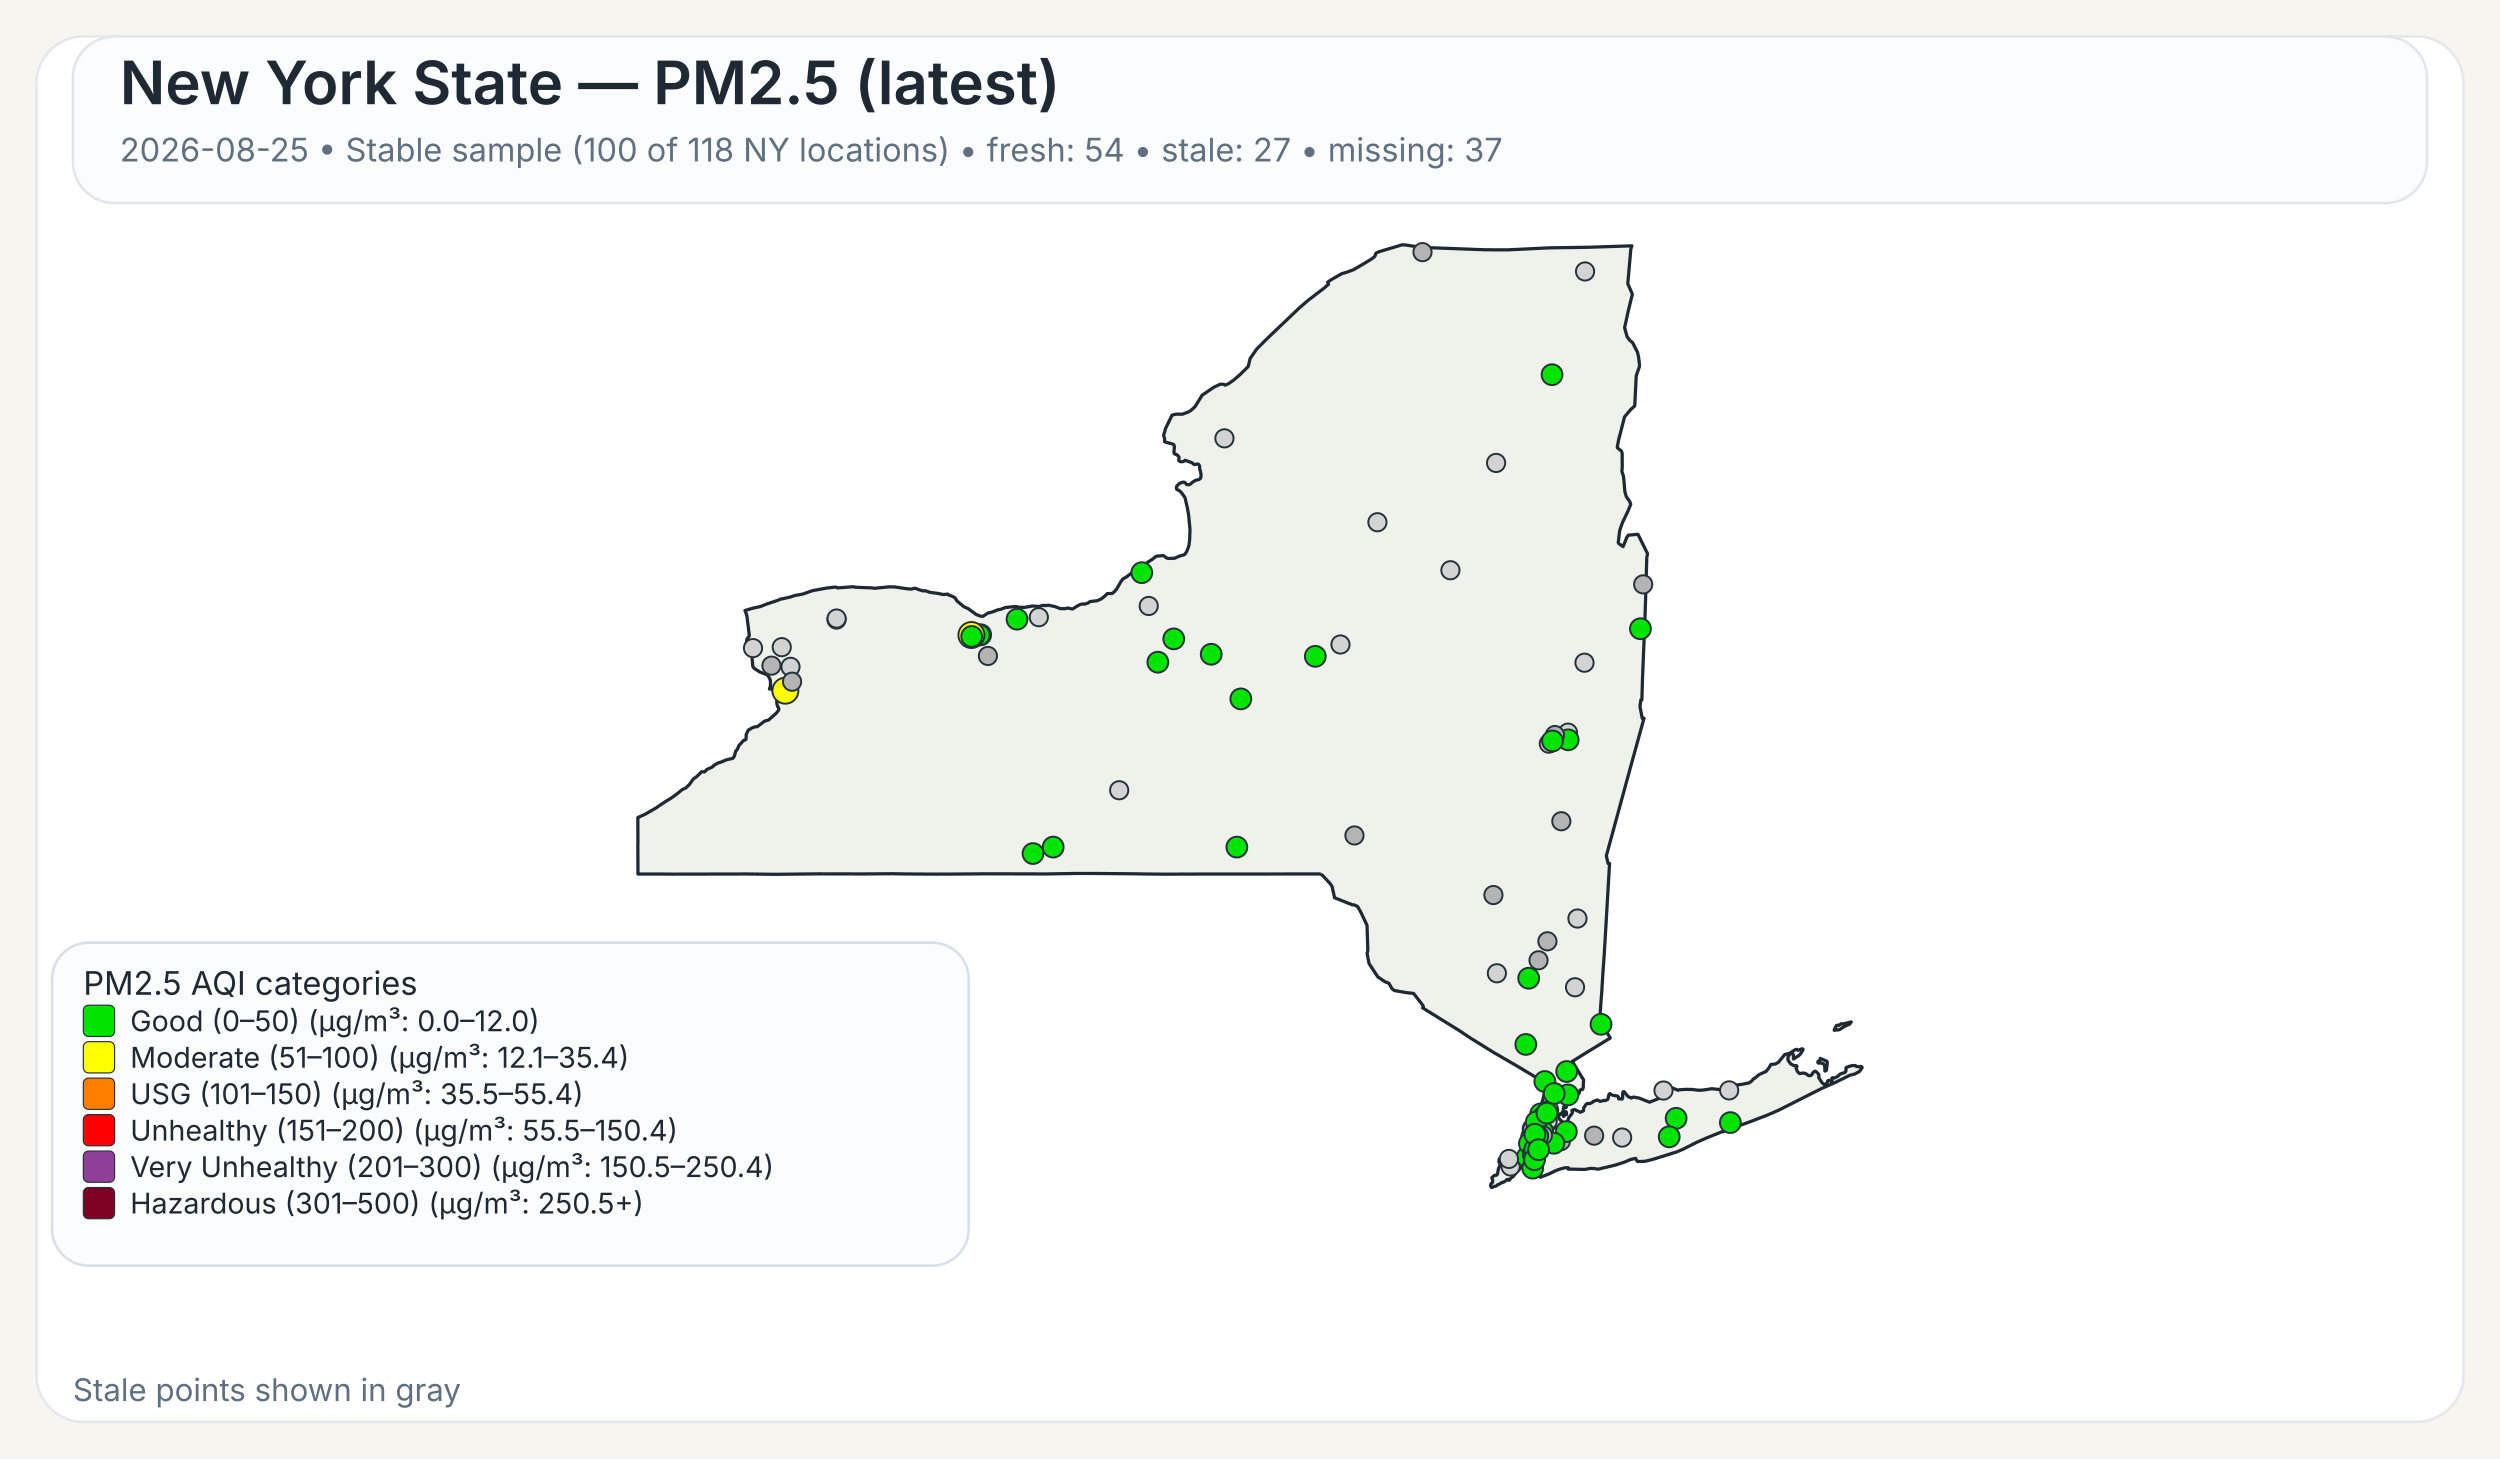
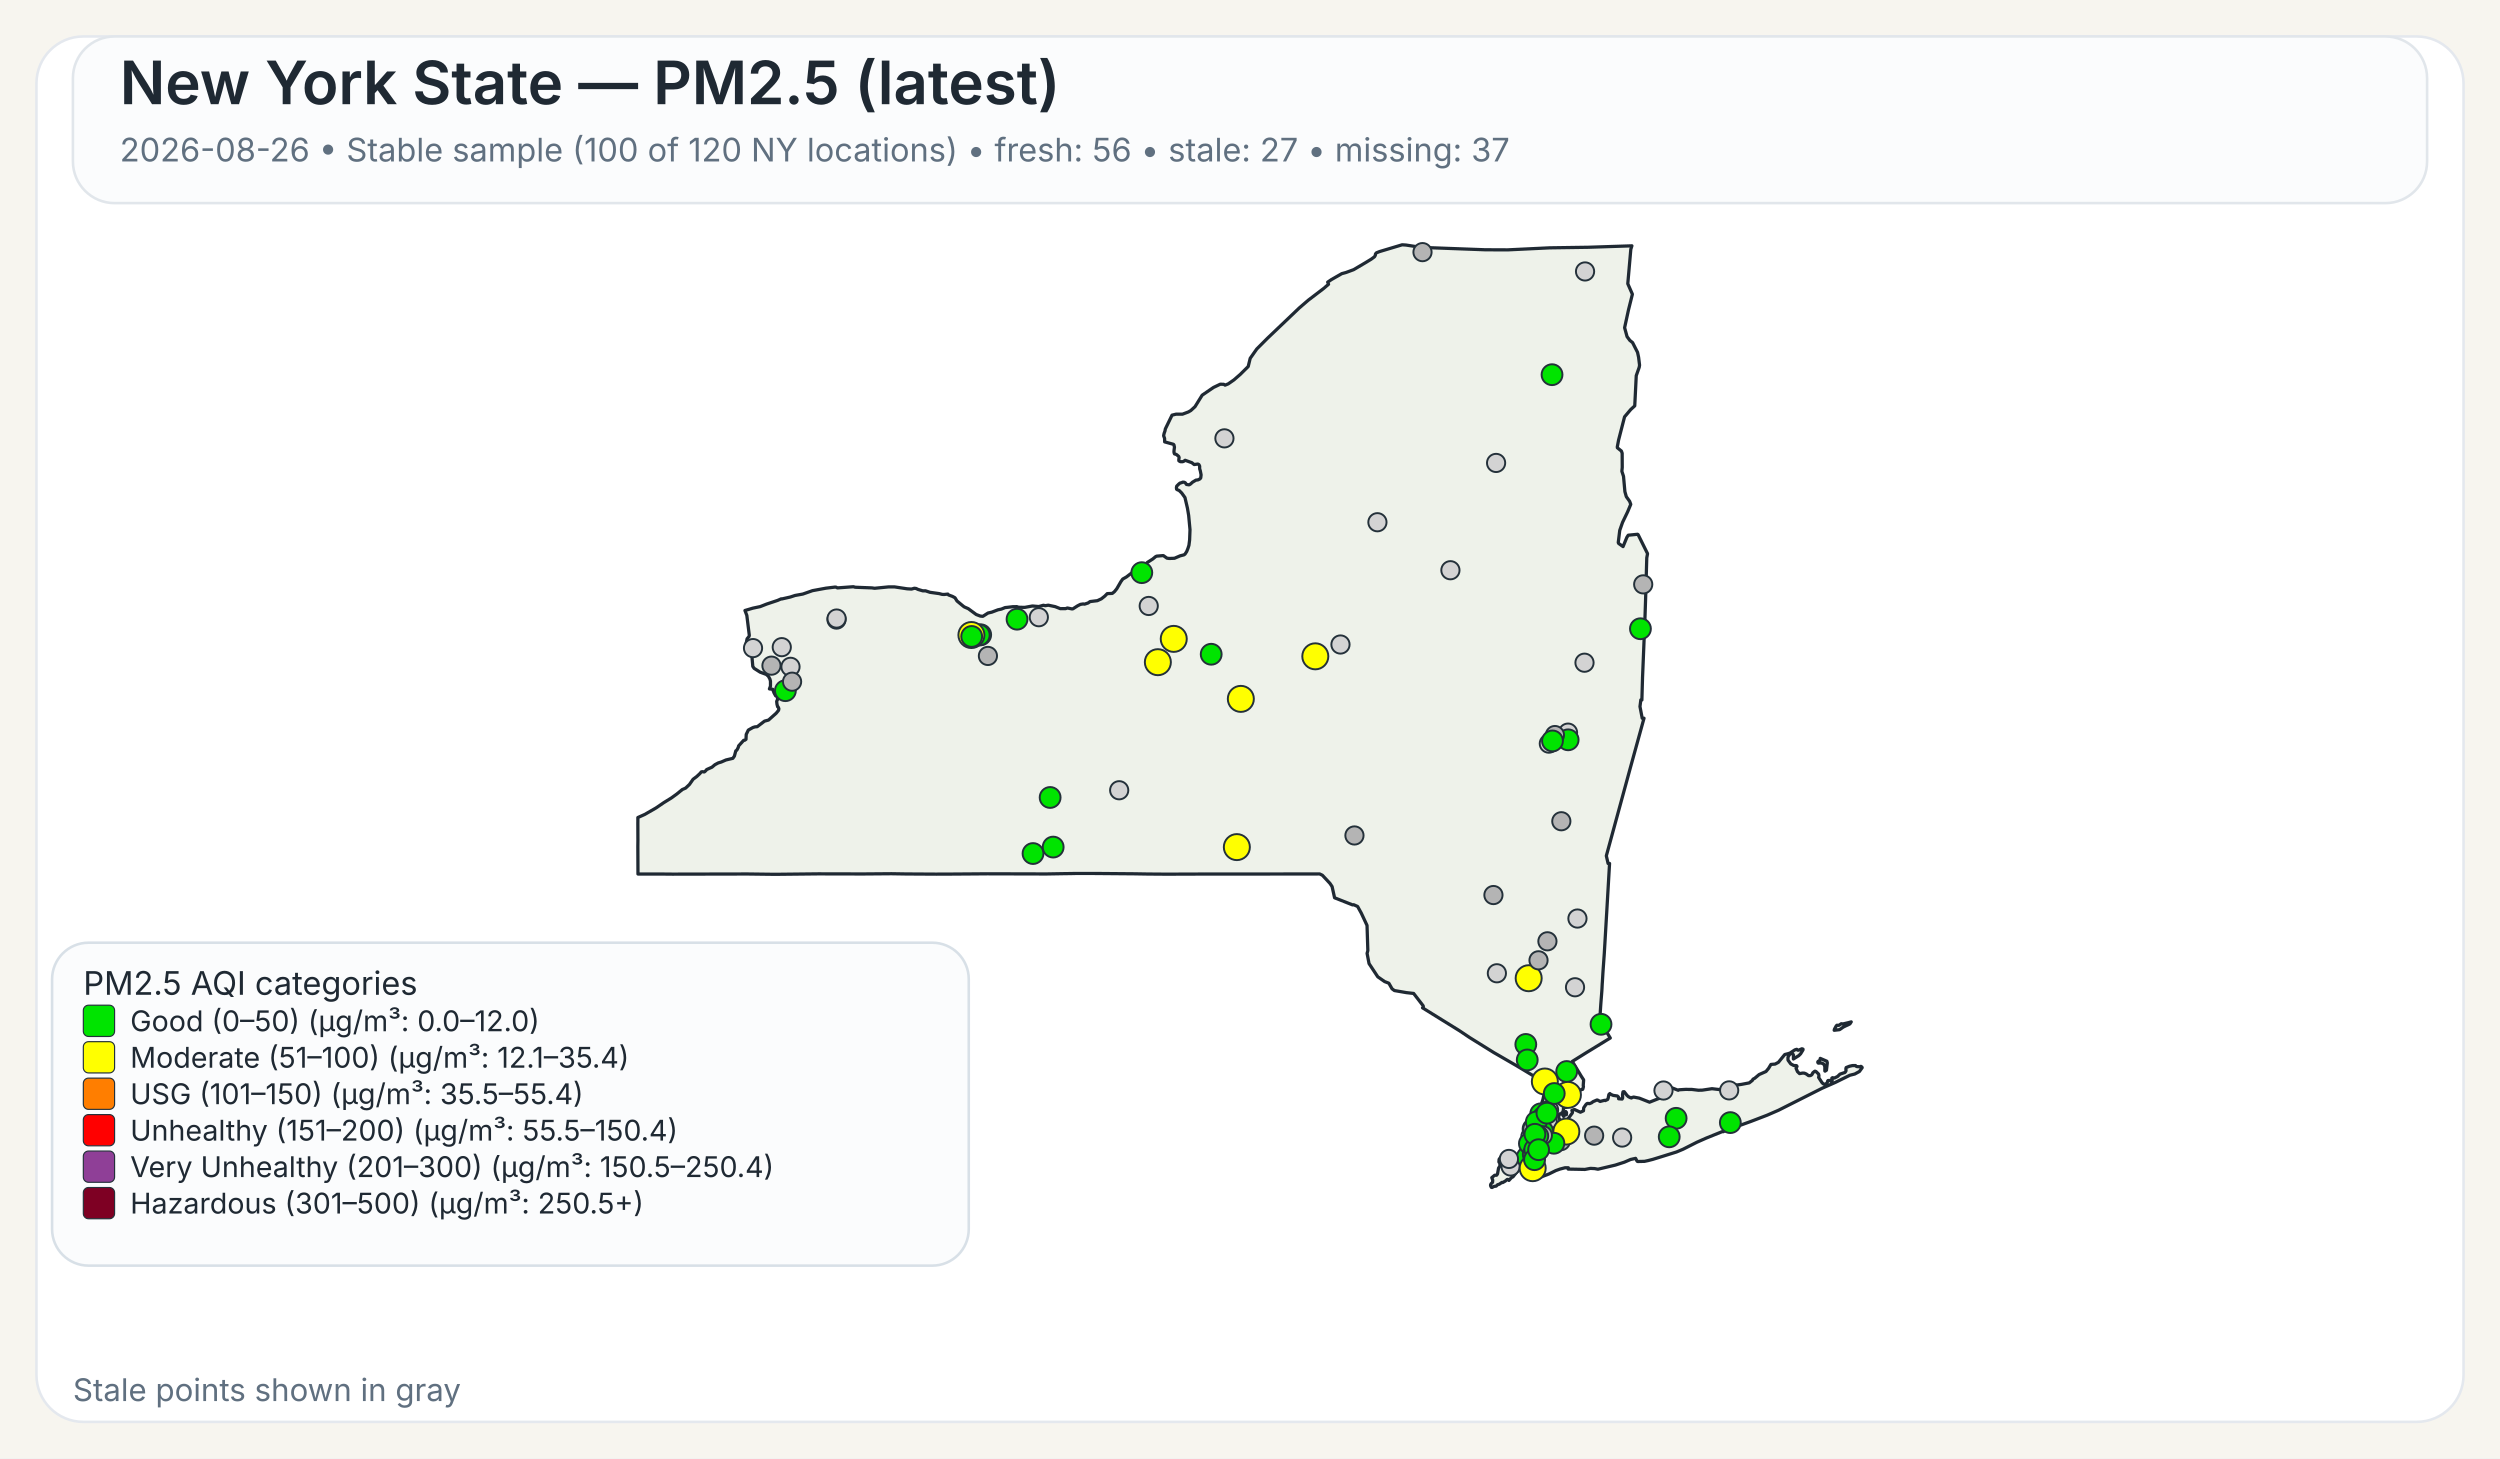
<svg xmlns="http://www.w3.org/2000/svg" width="960" height="560">
  <rect x="0" y="0" width="960" height="560" fill="#F7F5EF" />
  <rect x="14" y="14" width="932" height="532" rx="18" ry="18" fill="#FFFFFF" stroke="#E4E8EE" stroke-width="1" />
  <rect x="28" y="14" width="904" height="64" rx="16" ry="16" fill="#FBFCFD" stroke="#E1E6EB" stroke-width="1" />
  <text x="46" y="40" font-family="Public Sans, Inter, Aptos, Segoe UI, Arial, sans-serif" font-size="23" font-weight="600" fill="#1F2933">New York State — PM2.5 (latest)</text>
-   <text x="46" y="62" font-family="Public Sans, Inter, Aptos, Segoe UI, Arial, sans-serif" font-size="12.5" font-weight="400" fill="#607080">2026-08-25 • Stable sample (100 of 118 NY locations) • fresh: 54 • stale: 27 • missing: 37</text>
+   <text x="46" y="62" font-family="Public Sans, Inter, Aptos, Segoe UI, Arial, sans-serif" font-size="12.5" font-weight="400" fill="#607080">2026-08-26 • Stable sample (100 of 120 NY locations) • fresh: 56 • stale: 27 • missing: 37</text>
  <path d="M601.06,426.90 L601.23,426.83 L601.48,427.07 L601.55,427.32 L601.50,428.06 L601.28,428.08 L601.08,427.81 L601.04,427.27 L601.06,426.90 Z" fill="#EEF2EA" stroke="#1F2933" stroke-width="1.25" stroke-linejoin="round" />
  <path d="M585.16,439.66 L585.21,439.61 L585.24,439.63 L585.33,439.75 L585.00,440.50 L584.94,440.59 L584.83,440.54 L584.77,440.43 L584.80,440.38 L585.16,439.66 Z" fill="#EEF2EA" stroke="#1F2933" stroke-width="1.25" stroke-linejoin="round" />
  <path d="M579.00,452.87 L578.74,452.93 L578.02,453.54 L577.00,454.12 L576.75,454.04 L575.70,454.75 L575.07,454.93 L574.52,455.48 L573.72,455.58 L572.92,456.00 L572.71,455.95 L572.45,455.50 L572.36,455.05 L572.56,454.57 L573.14,454.01 L573.21,453.18 L572.85,452.21 L573.97,451.28 L574.68,451.28 L575.04,450.81 L575.45,448.53 L575.88,447.92 L575.97,447.53 L575.92,446.38 L575.63,446.32 L575.58,446.12 L575.66,445.16 L576.32,444.30 L576.87,444.03 L577.23,444.07 L577.46,444.30 L578.49,444.56 L580.44,444.30 L582.44,443.79 L583.07,443.83 L583.44,444.38 L583.57,445.77 L584.00,446.72 L584.43,447.38 L584.07,448.20 L583.53,448.95 L582.19,450.36 L580.96,451.93 L580.89,451.88 L580.35,452.27 L579.42,453.28 L579.25,452.99 L579.00,452.87 Z" fill="#EEF2EA" stroke="#1F2933" stroke-width="1.25" stroke-linejoin="round" />
  <path d="M698.65,407.28 L698.89,406.98 L698.98,406.42 L701.51,407.51 L701.69,408.12 L701.35,410.97 L700.83,411.31 L700.74,411.25 L700.74,409.57 L700.38,408.71 L700.19,408.52 L699.35,408.18 L698.24,408.24 L698.08,408.08 L698.02,407.81 L698.15,407.57 L698.65,407.28 Z" fill="#EEF2EA" stroke="#1F2933" stroke-width="1.25" stroke-linejoin="round" />
  <path d="M709.87,392.68 L710.87,392.40 L710.37,393.17 L709.71,393.51 L708.74,393.94 L707.77,394.42 L706.83,395.10 L706.37,395.39 L704.33,395.63 L704.44,395.18 L704.77,394.57 L705.12,393.94 L705.39,393.69 L706.11,393.74 L707.05,393.11 L707.70,393.19 L709.32,392.81 L709.87,392.68 Z" fill="#EEF2EA" stroke="#1F2933" stroke-width="1.25" stroke-linejoin="round" />
  <path d="M601.43,424.75 L601.44,424.82 L601.44,424.87 L601.44,424.97 L601.48,425.16 L601.44,425.24 L601.21,425.31 L600.95,425.08 L600.95,424.92 L601.10,424.88 L601.13,424.65 L601.23,424.58 L601.37,424.64 L601.42,424.70 L601.43,424.75 Z" fill="#EEF2EA" stroke="#1F2933" stroke-width="1.25" stroke-linejoin="round" />
  <path d="M623.05,163.10 L621.53,169.00 L621.04,171.61 L621.07,171.95 L622.62,173.20 L622.91,174.06 L622.94,179.46 L622.80,180.98 L623.43,182.92 L623.96,188.79 L624.50,190.70 L624.50,190.71 L625.79,192.51 L626.21,193.67 L625.60,195.12 L625.01,196.54 L623.06,200.59 L622.75,201.47 L621.98,203.67 L621.41,208.34 L621.56,208.68 L623.25,209.89 L624.72,206.33 L625.25,205.52 L628.84,205.16 L629.06,205.34 L632.45,212.18 L632.66,212.61 L632.36,214.21 L632.03,225.74 L632.03,225.80 L632.02,226.34 L632.00,227.05 L631.90,230.25 L631.64,238.09 L631.03,253.00 L630.74,259.97 L630.73,260.06 L630.73,260.23 L630.48,268.80 L630.08,268.74 L629.75,271.32 L630.61,275.80 L631.30,275.80 L628.80,284.88 L626.09,294.70 L622.63,307.38 L616.83,328.64 L617.50,331.57 L618.07,331.57 L617.02,349.62 L617.02,349.66 L616.71,354.88 L616.28,362.25 L616.04,366.27 L615.53,373.42 L615.30,377.22 L615.29,377.28 L615.29,377.35 L615.28,377.44 L615.28,377.49 L615.27,377.53 L615.19,379.03 L615.19,379.14 L615.18,379.18 L615.18,379.35 L615.17,379.49 L615.12,380.31 L615.09,380.73 L615.08,380.89 L614.72,385.46 L614.66,386.30 L614.29,391.98 L618.35,398.60 L616.75,399.56 L616.45,399.75 L610.52,403.39 L609.46,404.03 L609.01,404.31 L603.77,407.58 L605.77,410.89 L606.19,411.58 L606.62,412.29 L607.18,413.23 L608.08,414.62 L608.12,414.70 L607.96,416.83 L608.04,417.28 L607.81,418.17 L607.68,418.35 L607.54,418.27 L606.73,418.62 L606.42,419.73 L606.23,420.03 L605.55,420.48 L604.13,421.08 L603.54,421.65 L602.05,422.64 L600.59,424.82 L600.46,425.17 L600.38,425.37 L600.34,426.13 L600.15,426.98 L600.19,427.32 L600.39,427.51 L600.54,427.87 L600.54,428.09 L600.53,428.27 L600.60,428.55 L600.51,428.65 L600.44,428.71 L600.35,428.62 L600.18,428.29 L600.01,427.93 L600.10,427.54 L599.94,427.19 L599.85,427.21 L599.64,427.48 L599.51,427.81 L599.07,427.70 L598.72,427.92 L598.55,428.85 L598.57,429.17 L598.77,429.63 L599.21,430.17 L599.64,430.41 L600.31,431.59 L600.59,432.07 L600.90,432.04 L601.36,431.60 L601.36,431.60 L602.21,429.98 L602.19,429.51 L603.74,427.42 L603.84,427.11 L603.60,426.42 L603.67,426.33 L604.61,426.05 L606.88,427.09 L607.17,426.96 L608.05,426.54 L608.14,425.40 L608.93,424.24 L609.36,423.80 L609.77,423.70 L610.33,423.82 L611.26,423.43 L611.66,423.07 L613.16,422.42 L613.38,422.39 L614.46,422.95 L616.17,422.51 L616.43,422.62 L617.32,422.20 L617.49,421.82 L617.52,421.77 L617.81,420.28 L618.19,419.93 L618.22,419.96 L618.50,420.18 L618.60,420.26 L618.84,420.36 L619.48,420.63 L619.66,420.66 L619.90,420.69 L620.59,420.79 L621.03,420.85 L621.08,420.86 L621.49,421.26 L621.50,421.39 L621.55,421.93 L622.90,422.03 L623.09,421.64 L623.06,420.27 L623.21,419.33 L623.28,419.23 L623.69,419.22 L624.78,420.64 L625.29,421.11 L626.07,421.51 L626.50,421.62 L626.59,421.46 L627.35,421.28 L629.51,421.69 L629.51,421.69 L633.42,423.24 L638.19,421.34 L638.36,420.84 L638.45,419.18 L638.68,418.35 L640.49,417.89 L642.20,417.80 L644.45,418.67 L644.65,418.48 L647.29,418.32 L649.72,418.35 L652.18,418.65 L653.70,418.61 L657.40,418.06 L660.48,418.42 L661.32,417.62 L664.03,416.80 L665.53,416.46 L666.97,416.64 L668.73,416.40 L671.71,415.83 L672.90,414.88 L673.16,414.40 L673.82,414.05 L675.50,412.63 L678.13,411.46 L679.12,410.27 L680.04,408.74 L681.66,408.60 L682.91,407.93 L685.34,404.94 L686.69,404.59 L687.35,404.38 L689.21,403.16 L689.94,402.93 L690.28,403.23 L690.57,403.30 L691.93,402.73 L692.35,402.87 L692.38,403.11 L691.44,404.66 L690.75,405.35 L688.66,406.65 L688.68,405.06 L688.30,404.60 L687.92,404.54 L687.60,404.66 L687.09,405.06 L686.58,406.01 L686.59,407.08 L687.65,408.54 L688.81,409.15 L689.85,409.20 L690.06,409.50 L689.68,410.21 L690.24,411.51 L691.03,412.27 L692.17,412.06 L692.88,412.09 L693.59,412.39 L694.51,413.06 L695.19,413.03 L695.62,412.79 L695.84,412.56 L696.12,411.95 L696.83,411.38 L696.98,411.33 L697.37,411.49 L698.35,412.46 L698.48,413.14 L698.35,413.73 L699.60,415.66 L700.04,416.12 L700.44,416.32 L700.84,416.33 L701.58,415.93 L701.76,415.37 L701.81,415.13 L701.99,414.91 L702.86,414.89 L703.07,415.26 L703.12,415.25 L703.24,415.22 L703.45,415.13 L703.57,414.86 L703.45,414.38 L703.43,414.00 L703.70,413.83 L704.39,413.98 L705.62,413.37 L706.56,412.46 L708.48,411.82 L708.83,411.29 L708.88,410.85 L708.80,410.51 L708.92,409.94 L710.19,409.44 L711.31,409.19 L712.51,409.17 L712.73,409.44 L713.09,409.58 L714.27,409.63 L714.58,409.48 L714.99,409.75 L715.07,409.99 L714.02,411.45 L712.24,412.42 L710.34,412.90 L704.77,415.65 L699.71,417.88 L682.98,426.32 L678.57,428.24 L672.42,430.60 L662.20,434.30 L661.73,434.58 L661.49,434.51 L660.84,434.74 L655.19,437.03 L651.62,438.61 L646.31,441.30 L643.78,442.36 L638.41,444.04 L634.66,445.20 L632.83,445.67 L631.47,445.96 L631.32,445.96 L628.83,446.02 L628.63,445.87 L628.07,444.81 L626.15,445.24 L623.74,446.28 L621.85,446.89 L620.27,447.40 L613.61,448.98 L612.34,448.74 L610.73,448.66 L608.60,449.06 L605.36,448.99 L602.17,448.93 L602.19,448.77 L602.25,448.43 L600.97,448.42 L599.39,448.83 L599.07,448.91 L597.43,449.50 L594.79,450.81 L591.48,452.07 L591.48,451.26 L591.59,450.86 L591.41,450.49 L591.24,450.39 L590.88,450.18 L590.56,449.81 L590.00,449.87 L588.10,450.05 L587.46,450.03 L587.05,449.85 L586.87,449.72 L586.81,449.43 L587.15,448.99 L587.21,448.90 L587.49,448.42 L587.39,448.02 L586.94,447.62 L585.63,447.32 L585.23,446.64 L585.06,445.69 L585.31,444.71 L585.45,444.41 L585.68,443.96 L586.50,442.95 L586.37,441.37 L586.22,441.17 L586.16,441.08 L586.11,440.71 L586.29,440.19 L586.49,440.03 L586.59,439.53 L586.42,439.11 L586.13,438.91 L586.77,435.14 L587.04,434.58 L587.53,433.54 L588.00,432.56 L588.37,431.79 L590.66,426.98 L591.27,425.68 L591.55,425.09 L591.55,425.09 L591.90,424.00 L592.36,422.57 L592.47,422.24 L593.89,415.87 L593.37,415.86 L592.83,415.54 L585.14,410.91 L585.14,410.91 L582.09,409.08 L581.83,408.93 L574.90,404.92 L573.64,404.20 L565.84,399.35 L564.27,398.37 L560.37,395.76 L546.26,387.01 L546.57,386.68 L546.49,386.22 L542.83,381.48 L542.63,381.46 L540.06,381.17 L535.45,380.37 L534.54,379.69 L533.32,377.55 L531.70,376.93 L529.06,375.09 L525.71,370.01 L525.14,367.03 L524.96,366.10 L525.25,365.02 L524.94,355.37 L522.72,350.61 L521.32,348.08 L519.78,347.40 L519.41,347.49 L512.48,344.75 L511.52,340.44 L510.72,339.24 L507.79,336.09 L506.74,335.59 L502.43,335.60 L502.18,335.60 L499.75,335.60 L499.39,335.61 L499.35,335.61 L469.83,335.63 L469.66,335.63 L462.36,335.64 L461.30,335.63 L460.85,335.63 L460.00,335.64 L448.21,335.68 L447.85,335.68 L441.17,335.63 L440.91,335.63 L435.49,335.54 L435.46,335.54 L420.14,335.41 L418.99,335.41 L413.90,335.41 L413.83,335.41 L413.52,335.41 L412.93,335.41 L412.60,335.42 L411.23,335.45 L411.22,335.45 L408.74,335.48 L408.73,335.48 L401.77,335.60 L379.14,335.54 L372.91,335.59 L364.59,335.65 L360.26,335.66 L359.71,335.67 L347.88,335.60 L347.87,335.60 L342.30,335.51 L337.43,335.55 L331.40,335.60 L314.24,335.56 L297.70,335.74 L295.08,335.71 L287.13,335.61 L286.61,335.61 L258.23,335.67 L257.47,335.66 L253.93,335.63 L253.07,335.62 L253.07,335.63 L244.98,335.62 L244.93,325.04 L244.95,323.48 L244.96,322.52 L244.95,321.67 L244.95,321.16 L244.95,320.84 L244.93,316.08 L244.94,315.42 L244.94,313.93 L247.57,312.75 L251.88,310.27 L254.93,308.19 L257.77,306.44 L259.87,304.92 L262.02,303.17 L263.28,302.62 L264.74,301.24 L266.14,299.24 L267.54,298.19 L268.72,297.09 L269.32,296.39 L269.90,296.33 L270.33,296.44 L270.54,296.38 L271.04,295.92 L271.36,295.51 L273.40,294.60 L274.52,293.65 L275.81,292.96 L276.98,292.61 L278.76,291.83 L281.41,291.20 L282.01,290.34 L282.12,289.92 L282.55,288.31 L282.75,288.22 L283.00,287.95 L283.49,287.01 L283.63,286.42 L285.57,284.28 L285.90,284.29 L286.46,283.91 L286.55,282.02 L287.35,280.35 L289.13,279.36 L289.89,279.12 L290.78,279.05 L293.57,276.92 L295.12,276.50 L298.07,273.86 L298.97,272.76 L299.09,272.13 L298.79,271.45 L298.62,271.42 L298.36,270.43 L298.24,269.33 L298.55,268.66 L298.61,268.16 L298.25,267.28 L297.85,267.20 L297.24,266.09 L296.70,264.68 L295.46,264.54 L295.86,263.47 L295.86,261.59 L295.66,260.80 L295.08,259.71 L294.94,259.59 L294.28,258.99 L291.89,258.11 L289.57,256.64 L289.07,255.88 L288.57,250.10 L288.55,249.89 L286.78,249.43 L286.31,248.17 L286.88,245.30 L287.63,244.40 L287.73,243.95 L286.78,236.32 L286.06,234.43 L289.07,233.54 L291.93,232.93 L294.37,231.97 L298.62,230.55 L299.99,229.95 L300.12,230.02 L303.47,229.26 L305.29,228.66 L308.28,228.12 L312.00,226.81 L317.17,225.86 L320.65,225.44 L321.03,225.47 L321.59,225.76 L322.04,225.72 L327.70,225.30 L328.39,225.50 L334.82,225.75 L335.83,225.90 L341.09,225.38 L343.51,225.37 L348.32,226.10 L349.98,226.20 L350.03,226.20 L351.12,225.89 L351.79,225.98 L352.52,226.34 L354.31,226.87 L355.38,226.87 L357.13,227.45 L360.63,227.94 L361.77,228.24 L362.50,228.28 L363.98,228.13 L364.17,228.44 L365.74,229.01 L366.72,229.54 L367.48,230.77 L369.92,232.79 L370.31,233.07 L371.82,233.73 L373.38,234.88 L374.86,235.97 L376.42,236.57 L377.42,236.67 L379.40,235.40 L380.84,235.07 L383.21,234.17 L384.54,233.89 L385.93,233.32 L386.27,233.28 L386.83,233.22 L388.90,232.98 L390.48,232.95 L391.11,233.18 L393.48,233.24 L396.46,232.70 L398.89,232.91 L400.66,232.42 L401.43,232.58 L402.53,232.39 L405.18,232.95 L407.17,233.73 L409.20,233.71 L409.87,233.47 L411.66,233.83 L412.03,233.77 L413.80,232.63 L414.88,232.08 L415.91,231.92 L416.48,231.99 L417.81,231.55 L418.60,231.00 L421.39,230.66 L422.92,229.95 L424.23,228.91 L425.18,227.95 L425.69,227.93 L427.12,227.87 L427.93,227.21 L428.83,226.10 L430.44,223.32 L431.14,222.35 L431.96,221.89 L432.55,221.55 L435.18,219.53 L437.03,218.59 L437.61,217.92 L437.98,217.72 L438.51,217.88 L439.70,217.38 L440.56,215.99 L442.64,214.67 L443.82,213.70 L444.23,213.55 L446.72,213.34 L448.11,214.33 L448.97,214.45 L450.99,214.38 L453.20,213.43 L454.63,213.07 L455.05,212.77 L455.69,211.79 L456.17,210.59 L456.55,209.40 L456.81,207.36 L456.96,203.41 L456.73,200.97 L456.44,197.89 L455.97,195.10 L455.02,191.05 L453.78,189.32 L452.78,188.33 L452.13,188.08 L451.81,187.86 L451.74,187.30 L451.84,186.69 L452.22,186.31 L452.64,185.89 L453.10,185.51 L453.80,185.32 L454.18,185.14 L454.70,185.18 L455.13,185.37 L455.61,186.03 L456.63,186.18 L457.19,185.84 L457.91,185.17 L459.24,184.37 L460.00,184.28 L460.73,183.93 L461.08,183.54 L461.22,182.35 L460.90,180.72 L460.70,180.14 L460.66,179.72 L460.67,178.99 L460.38,178.40 L459.97,178.19 L458.56,178.39 L457.66,177.67 L455.09,176.75 L454.57,177.13 L454.12,177.30 L453.65,177.30 L453.29,177.28 L452.94,177.12 L452.67,176.90 L452.67,176.38 L452.79,175.72 L452.62,175.27 L451.89,174.63 L451.54,174.45 L451.01,174.30 L450.87,173.94 L450.80,173.54 L450.84,172.88 L450.99,171.72 L450.78,170.78 L450.56,170.60 L447.23,169.68 L447.20,168.34 L446.83,167.32 L447.02,166.42 L447.35,165.48 L447.50,164.69 L450.06,159.42 L451.61,159.04 L454.05,159.05 L456.36,158.18 L457.28,157.64 L458.88,156.17 L461.63,151.75 L465.96,148.79 L468.59,147.53 L469.94,147.58 L470.43,147.90 L471.65,147.40 L473.83,145.88 L476.29,143.74 L476.97,143.06 L479.31,140.74 L480.08,137.59 L482.60,134.01 L486.70,129.90 L498.91,118.26 L502.36,115.29 L508.27,110.78 L510.16,109.15 L509.83,108.34 L511.28,107.35 L515.25,105.08 L516.86,104.64 L519.80,103.55 L524.26,100.92 L526.51,99.55 L527.81,98.60 L528.14,98.00 L528.16,97.54 L528.55,97.08 L529.76,96.60 L538.43,94.00 L539.92,94.10 L544.47,94.80 L545.84,95.00 L570.26,95.91 L578.85,95.95 L585.96,95.61 L595.04,95.17 L609.91,94.95 L626.65,94.40 L626.23,95.73 L625.68,102.02 L625.07,108.95 L626.84,112.98 L625.33,119.03 L623.85,125.84 L624.79,129.27 L625.53,130.26 L625.83,130.68 L626.91,131.56 L626.91,131.56 L628.81,135.29 L629.22,137.19 L629.59,140.21 L629.45,141.06 L628.32,144.25 L627.83,154.15 L627.74,155.85 L626.19,157.27 L623.83,160.07 L623.05,163.10 Z" fill="#EEF2EA" stroke="#1F2933" stroke-width="1.25" stroke-linejoin="round" />
  <circle cx="574.80" cy="373.74" r="3.50" fill="lightgray" stroke="#24313A" stroke-width="0.75" />
  <circle cx="296.24" cy="255.61" r="3.50" fill="rgb(180,180,180)" stroke="#24313A" stroke-width="0.75" />
  <circle cx="585.91" cy="401.06" r="4.00" fill="#00E400" stroke="#24313A" stroke-width="0.75" />
  <circle cx="590.67" cy="430.08" r="3.50" fill="lightgray" stroke="#24313A" stroke-width="0.75" />
-   <circle cx="587.01" cy="375.64" r="4.00" fill="#00E400" stroke="#24313A" stroke-width="0.75" />
+   <circle cx="587.01" cy="375.64" r="5.00" fill="#FFFF00" stroke="#24313A" stroke-width="0.75" />
  <circle cx="580.07" cy="447.93" r="3.50" fill="lightgray" stroke="#24313A" stroke-width="0.75" />
  <circle cx="528.93" cy="200.54" r="3.50" fill="lightgray" stroke="#24313A" stroke-width="0.75" />
  <circle cx="622.90" cy="436.82" r="3.50" fill="lightgray" stroke="#24313A" stroke-width="0.75" />
  <circle cx="321.22" cy="237.92" r="3.50" fill="lightgray" stroke="#24313A" stroke-width="0.75" />
  <circle cx="556.96" cy="218.97" r="3.50" fill="lightgray" stroke="#24313A" stroke-width="0.75" />
  <circle cx="574.50" cy="177.77" r="3.50" fill="lightgray" stroke="#24313A" stroke-width="0.75" />
  <circle cx="429.77" cy="303.46" r="3.50" fill="lightgray" stroke="#24313A" stroke-width="0.75" />
  <circle cx="514.74" cy="247.49" r="3.50" fill="lightgray" stroke="#24313A" stroke-width="0.75" />
  <circle cx="470.18" cy="168.33" r="3.50" fill="lightgray" stroke="#24313A" stroke-width="0.75" />
  <circle cx="376.59" cy="243.75" r="4.00" fill="#00E400" stroke="#24313A" stroke-width="0.75" />
  <circle cx="591.63" cy="427.72" r="4.00" fill="#00E400" stroke="#24313A" stroke-width="0.75" />
  <circle cx="593.40" cy="430.37" r="4.00" fill="#00E400" stroke="#24313A" stroke-width="0.75" />
  <circle cx="593.93" cy="437.51" r="4.00" fill="#00E400" stroke="#24313A" stroke-width="0.75" />
  <circle cx="602.12" cy="281.33" r="3.50" fill="lightgray" stroke="#24313A" stroke-width="0.75" />
  <circle cx="398.91" cy="237.01" r="3.50" fill="lightgray" stroke="#24313A" stroke-width="0.75" />
  <circle cx="598.03" cy="436.67" r="4.00" fill="#00E400" stroke="#24313A" stroke-width="0.75" />
  <circle cx="595.98" cy="143.88" r="4.00" fill="#00E400" stroke="#24313A" stroke-width="0.75" />
  <circle cx="601.61" cy="411.46" r="4.00" fill="#00E400" stroke="#24313A" stroke-width="0.75" />
  <circle cx="608.45" cy="254.48" r="3.50" fill="lightgray" stroke="#24313A" stroke-width="0.75" />
  <circle cx="604.81" cy="379.11" r="3.50" fill="lightgray" stroke="#24313A" stroke-width="0.75" />
  <circle cx="588.51" cy="437.27" r="3.50" fill="rgb(180,180,180)" stroke="#24313A" stroke-width="0.75" />
  <circle cx="465.10" cy="251.23" r="4.00" fill="#00E400" stroke="#24313A" stroke-width="0.75" />
  <circle cx="396.68" cy="327.76" r="4.00" fill="#00E400" stroke="#24313A" stroke-width="0.75" />
  <circle cx="643.63" cy="429.43" r="4.00" fill="#00E400" stroke="#24313A" stroke-width="0.75" />
  <circle cx="586.47" cy="444.33" r="4.00" fill="#00E400" stroke="#24313A" stroke-width="0.75" />
  <circle cx="303.55" cy="256.06" r="3.50" fill="lightgray" stroke="#24313A" stroke-width="0.75" />
  <circle cx="602.17" cy="284.09" r="4.00" fill="#00E400" stroke="#24313A" stroke-width="0.75" />
-   <circle cx="301.59" cy="265.22" r="5.00" fill="#FFFF00" stroke="#24313A" stroke-width="0.75" />
+   <circle cx="301.59" cy="265.22" r="4.00" fill="#00E400" stroke="#24313A" stroke-width="0.75" />
  <circle cx="321.26" cy="237.52" r="3.50" fill="lightgray" stroke="#24313A" stroke-width="0.75" />
  <circle cx="612.15" cy="436.09" r="3.50" fill="rgb(180,180,180)" stroke="#24313A" stroke-width="0.75" />
  <circle cx="587.88" cy="438.53" r="3.50" fill="rgb(180,180,180)" stroke="#24313A" stroke-width="0.75" />
  <circle cx="591.83" cy="440.12" r="3.50" fill="lightgray" stroke="#24313A" stroke-width="0.75" />
  <circle cx="594.32" cy="430.48" r="3.50" fill="lightgray" stroke="#24313A" stroke-width="0.75" />
  <circle cx="594.83" cy="426.21" r="3.50" fill="lightgray" stroke="#24313A" stroke-width="0.75" />
  <circle cx="605.74" cy="352.72" r="3.50" fill="lightgray" stroke="#24313A" stroke-width="0.75" />
  <circle cx="664.00" cy="418.71" r="3.50" fill="lightgray" stroke="#24313A" stroke-width="0.75" />
  <circle cx="546.24" cy="96.82" r="3.50" fill="rgb(180,180,180)" stroke="#24313A" stroke-width="0.75" />
  <circle cx="638.78" cy="418.76" r="3.50" fill="lightgray" stroke="#24313A" stroke-width="0.75" />
  <circle cx="304.16" cy="261.77" r="3.50" fill="rgb(180,180,180)" stroke="#24313A" stroke-width="0.75" />
  <circle cx="441.11" cy="232.69" r="3.50" fill="lightgray" stroke="#24313A" stroke-width="0.75" />
  <circle cx="598.43" cy="436.52" r="4.00" fill="#00E400" stroke="#24313A" stroke-width="0.75" />
  <circle cx="376.03" cy="243.84" r="4.00" fill="#00E400" stroke="#24313A" stroke-width="0.75" />
  <circle cx="592.26" cy="428.72" r="3.50" fill="rgb(180,180,180)" stroke="#24313A" stroke-width="0.75" />
  <circle cx="579.43" cy="445.03" r="3.50" fill="lightgray" stroke="#24313A" stroke-width="0.75" />
-   <circle cx="602.08" cy="420.44" r="4.00" fill="#00E400" stroke="#24313A" stroke-width="0.75" />
+   <circle cx="602.08" cy="420.44" r="5.00" fill="#FFFF00" stroke="#24313A" stroke-width="0.75" />
  <circle cx="590.18" cy="441.64" r="3.50" fill="rgb(180,180,180)" stroke="#24313A" stroke-width="0.75" />
  <circle cx="520.11" cy="320.82" r="3.50" fill="rgb(180,180,180)" stroke="#24313A" stroke-width="0.75" />
  <circle cx="601.48" cy="434.51" r="3.50" fill="rgb(180,180,180)" stroke="#24313A" stroke-width="0.75" />
  <circle cx="598.28" cy="436.62" r="3.50" fill="rgb(180,180,180)" stroke="#24313A" stroke-width="0.75" />
  <circle cx="601.48" cy="434.52" r="3.50" fill="rgb(180,180,180)" stroke="#24313A" stroke-width="0.75" />
  <circle cx="608.66" cy="104.24" r="3.50" fill="lightgray" stroke="#24313A" stroke-width="0.75" />
  <circle cx="373.02" cy="243.85" r="5.00" fill="#FFFF00" stroke="#24313A" stroke-width="0.75" />
  <circle cx="598.27" cy="436.67" r="3.50" fill="lightgray" stroke="#24313A" stroke-width="0.75" />
  <circle cx="598.28" cy="436.62" r="3.50" fill="lightgray" stroke="#24313A" stroke-width="0.75" />
  <circle cx="587.67" cy="436.46" r="3.50" fill="lightgray" stroke="#24313A" stroke-width="0.75" />
  <circle cx="590.79" cy="368.76" r="3.50" fill="rgb(180,180,180)" stroke="#24313A" stroke-width="0.75" />
-   <circle cx="593.22" cy="415.30" r="4.00" fill="#00E400" stroke="#24313A" stroke-width="0.75" />
+   <circle cx="593.22" cy="415.30" r="5.00" fill="#FFFF00" stroke="#24313A" stroke-width="0.75" />
  <circle cx="590.92" cy="439.03" r="4.00" fill="#00E400" stroke="#24313A" stroke-width="0.75" />
  <circle cx="300.20" cy="248.51" r="3.50" fill="lightgray" stroke="#24313A" stroke-width="0.75" />
-   <circle cx="588.55" cy="448.58" r="4.00" fill="#00E400" stroke="#24313A" stroke-width="0.75" />
+   <circle cx="588.55" cy="448.58" r="5.00" fill="#FFFF00" stroke="#24313A" stroke-width="0.75" />
  <circle cx="592.77" cy="438.21" r="3.50" fill="lightgray" stroke="#24313A" stroke-width="0.75" />
  <circle cx="592.77" cy="438.23" r="3.50" fill="rgb(180,180,180)" stroke="#24313A" stroke-width="0.75" />
  <circle cx="592.78" cy="438.21" r="3.50" fill="rgb(180,180,180)" stroke="#24313A" stroke-width="0.75" />
  <circle cx="592.81" cy="438.17" r="3.50" fill="rgb(180,180,180)" stroke="#24313A" stroke-width="0.75" />
  <circle cx="592.70" cy="438.35" r="3.50" fill="rgb(180,180,180)" stroke="#24313A" stroke-width="0.75" />
  <circle cx="592.76" cy="438.20" r="3.50" fill="lightgray" stroke="#24313A" stroke-width="0.75" />
  <circle cx="592.66" cy="438.26" r="3.50" fill="lightgray" stroke="#24313A" stroke-width="0.75" />
  <circle cx="599.38" cy="438.19" r="3.50" fill="rgb(180,180,180)" stroke="#24313A" stroke-width="0.75" />
-   <circle cx="474.95" cy="325.29" r="4.00" fill="#00E400" stroke="#24313A" stroke-width="0.75" />
+   <circle cx="474.95" cy="325.29" r="5.00" fill="#FFFF00" stroke="#24313A" stroke-width="0.75" />
  <circle cx="588.70" cy="433.55" r="4.00" fill="#00E400" stroke="#24313A" stroke-width="0.75" />
-   <circle cx="601.48" cy="434.52" r="4.00" fill="#00E400" stroke="#24313A" stroke-width="0.75" />
+   <circle cx="601.48" cy="434.52" r="5.00" fill="#FFFF00" stroke="#24313A" stroke-width="0.75" />
  <circle cx="629.93" cy="241.44" r="4.00" fill="#00E400" stroke="#24313A" stroke-width="0.75" />
  <circle cx="599.55" cy="315.36" r="3.50" fill="rgb(180,180,180)" stroke="#24313A" stroke-width="0.75" />
  <circle cx="588.57" cy="437.98" r="3.50" fill="lightgray" stroke="#24313A" stroke-width="0.75" />
  <circle cx="595.75" cy="285.13" r="3.50" fill="rgb(180,180,180)" stroke="#24313A" stroke-width="0.75" />
  <circle cx="589.13" cy="443.87" r="4.00" fill="#00E400" stroke="#24313A" stroke-width="0.75" />
  <circle cx="594.21" cy="361.46" r="3.50" fill="rgb(180,180,180)" stroke="#24313A" stroke-width="0.75" />
  <circle cx="614.79" cy="393.33" r="4.00" fill="#00E400" stroke="#24313A" stroke-width="0.75" />
  <circle cx="664.45" cy="431.08" r="3.50" fill="lightgray" stroke="#24313A" stroke-width="0.75" />
  <circle cx="597.09" cy="282.26" r="3.50" fill="rgb(180,180,180)" stroke="#24313A" stroke-width="0.75" />
  <circle cx="573.48" cy="343.70" r="3.50" fill="rgb(180,180,180)" stroke="#24313A" stroke-width="0.75" />
  <circle cx="373.13" cy="244.40" r="4.00" fill="#00E400" stroke="#24313A" stroke-width="0.75" />
  <circle cx="590.03" cy="441.87" r="4.00" fill="#00E400" stroke="#24313A" stroke-width="0.75" />
  <circle cx="664.45" cy="431.08" r="4.00" fill="#00E400" stroke="#24313A" stroke-width="0.75" />
  <circle cx="596.83" cy="419.91" r="4.00" fill="#00E400" stroke="#24313A" stroke-width="0.75" />
  <circle cx="640.98" cy="436.54" r="4.00" fill="#00E400" stroke="#24313A" stroke-width="0.75" />
  <circle cx="587.29" cy="439.12" r="4.00" fill="#00E400" stroke="#24313A" stroke-width="0.75" />
  <circle cx="589.23" cy="444.79" r="4.00" fill="#00E400" stroke="#24313A" stroke-width="0.75" />
  <circle cx="588.46" cy="433.42" r="3.50" fill="rgb(180,180,180)" stroke="#24313A" stroke-width="0.75" />
  <circle cx="592.37" cy="434.42" r="4.00" fill="#00E400" stroke="#24313A" stroke-width="0.75" />
  <circle cx="594.75" cy="285.55" r="3.50" fill="lightgray" stroke="#24313A" stroke-width="0.75" />
  <circle cx="630.99" cy="224.40" r="3.50" fill="rgb(180,180,180)" stroke="#24313A" stroke-width="0.75" />
  <circle cx="590.52" cy="437.49" r="4.00" fill="#00E400" stroke="#24313A" stroke-width="0.75" />
  <circle cx="589.94" cy="430.85" r="4.00" fill="#00E400" stroke="#24313A" stroke-width="0.75" />
  <circle cx="596.15" cy="284.52" r="4.00" fill="#00E400" stroke="#24313A" stroke-width="0.75" />
  <circle cx="588.77" cy="443.25" r="4.00" fill="#00E400" stroke="#24313A" stroke-width="0.75" />
  <circle cx="596.70" cy="439.01" r="4.00" fill="#00E400" stroke="#24313A" stroke-width="0.75" />
  <circle cx="390.54" cy="237.77" r="4.00" fill="#00E400" stroke="#24313A" stroke-width="0.75" />
  <circle cx="589.36" cy="441.38" r="4.00" fill="#00E400" stroke="#24313A" stroke-width="0.75" />
-   <circle cx="450.72" cy="245.33" r="4.00" fill="#00E400" stroke="#24313A" stroke-width="0.75" />
-   <circle cx="444.62" cy="254.28" r="4.00" fill="#00E400" stroke="#24313A" stroke-width="0.75" />
+   <circle cx="450.72" cy="245.33" r="5.00" fill="#FFFF00" stroke="#24313A" stroke-width="0.75" />
+   <circle cx="444.62" cy="254.28" r="5.00" fill="#FFFF00" stroke="#24313A" stroke-width="0.75" />
  <circle cx="379.36" cy="251.88" r="3.50" fill="rgb(180,180,180)" stroke="#24313A" stroke-width="0.75" />
  <circle cx="594.02" cy="427.45" r="4.00" fill="#00E400" stroke="#24313A" stroke-width="0.75" />
  <circle cx="592.46" cy="435.94" r="3.50" fill="rgb(180,180,180)" stroke="#24313A" stroke-width="0.75" />
  <circle cx="289.16" cy="248.87" r="3.50" fill="lightgray" stroke="#24313A" stroke-width="0.75" />
-   <circle cx="505.08" cy="252.03" r="4.00" fill="#00E400" stroke="#24313A" stroke-width="0.75" />
+   <circle cx="505.08" cy="252.03" r="5.00" fill="#FFFF00" stroke="#24313A" stroke-width="0.75" />
  <circle cx="590.51" cy="436.23" r="4.00" fill="#00E400" stroke="#24313A" stroke-width="0.75" />
  <circle cx="589.41" cy="435.56" r="4.00" fill="#00E400" stroke="#24313A" stroke-width="0.75" />
  <circle cx="438.45" cy="219.90" r="4.00" fill="#00E400" stroke="#24313A" stroke-width="0.75" />
  <circle cx="589.25" cy="445.32" r="4.00" fill="#00E400" stroke="#24313A" stroke-width="0.75" />
  <circle cx="590.82" cy="441.48" r="4.00" fill="#00E400" stroke="#24313A" stroke-width="0.75" />
-   <circle cx="476.48" cy="268.37" r="4.00" fill="#00E400" stroke="#24313A" stroke-width="0.75" />
+   <circle cx="476.48" cy="268.37" r="5.00" fill="#FFFF00" stroke="#24313A" stroke-width="0.75" />
  <circle cx="404.42" cy="325.28" r="4.00" fill="#00E400" stroke="#24313A" stroke-width="0.75" />
+   <circle cx="403.25" cy="306.23" r="4.00" fill="#00E400" stroke="#24313A" stroke-width="0.75" />
+   <circle cx="586.46" cy="407.02" r="4.00" fill="#00E400" stroke="#24313A" stroke-width="0.75" />
  <rect x="20" y="362" width="352" height="124" rx="14" ry="14" fill="#FBFCFD" stroke="#D8E0E7" stroke-width="1" />
  <text x="32" y="382" font-family="Inter, Aptos, Segoe UI, Arial, sans-serif" font-size="12.5" fill="#1F2933">PM2.5 AQI categories</text>
  <rect x="32" y="386" width="12" height="12" rx="2" ry="2" fill="#00E400" stroke="#24313A" stroke-width="0.45" />
  <text x="50" y="396" font-family="Inter, Aptos, Segoe UI, Arial, sans-serif" font-size="11" fill="#1F2933">Good (0–50)  (µg/m³: 0.0–12.0)</text>
  <rect x="32" y="400" width="12" height="12" rx="2" ry="2" fill="#FFFF00" stroke="#24313A" stroke-width="0.45" />
  <text x="50" y="410" font-family="Inter, Aptos, Segoe UI, Arial, sans-serif" font-size="11" fill="#1F2933">Moderate (51–100)  (µg/m³: 12.1–35.4)</text>
  <rect x="32" y="414" width="12" height="12" rx="2" ry="2" fill="#FF7E00" stroke="#24313A" stroke-width="0.45" />
  <text x="50" y="424" font-family="Inter, Aptos, Segoe UI, Arial, sans-serif" font-size="11" fill="#1F2933">USG (101–150)  (µg/m³: 35.5–55.4)</text>
  <rect x="32" y="428" width="12" height="12" rx="2" ry="2" fill="#FF0000" stroke="#24313A" stroke-width="0.45" />
  <text x="50" y="438" font-family="Inter, Aptos, Segoe UI, Arial, sans-serif" font-size="11" fill="#1F2933">Unhealthy (151–200)  (µg/m³: 55.5–150.4)</text>
  <rect x="32" y="442" width="12" height="12" rx="2" ry="2" fill="#8F3F97" stroke="#24313A" stroke-width="0.45" />
  <text x="50" y="452" font-family="Inter, Aptos, Segoe UI, Arial, sans-serif" font-size="11" fill="#1F2933">Very Unhealthy (201–300)  (µg/m³: 150.5–250.4)</text>
  <rect x="32" y="456" width="12" height="12" rx="2" ry="2" fill="#7E0023" stroke="#24313A" stroke-width="0.45" />
  <text x="50" y="466" font-family="Inter, Aptos, Segoe UI, Arial, sans-serif" font-size="11" fill="#1F2933">Hazardous (301–500)  (µg/m³: 250.5+)</text>
  <text x="28" y="538" font-family="Inter, Aptos, Segoe UI, Arial, sans-serif" font-size="12" fill="#607080">Stale points shown in gray</text>
</svg>
